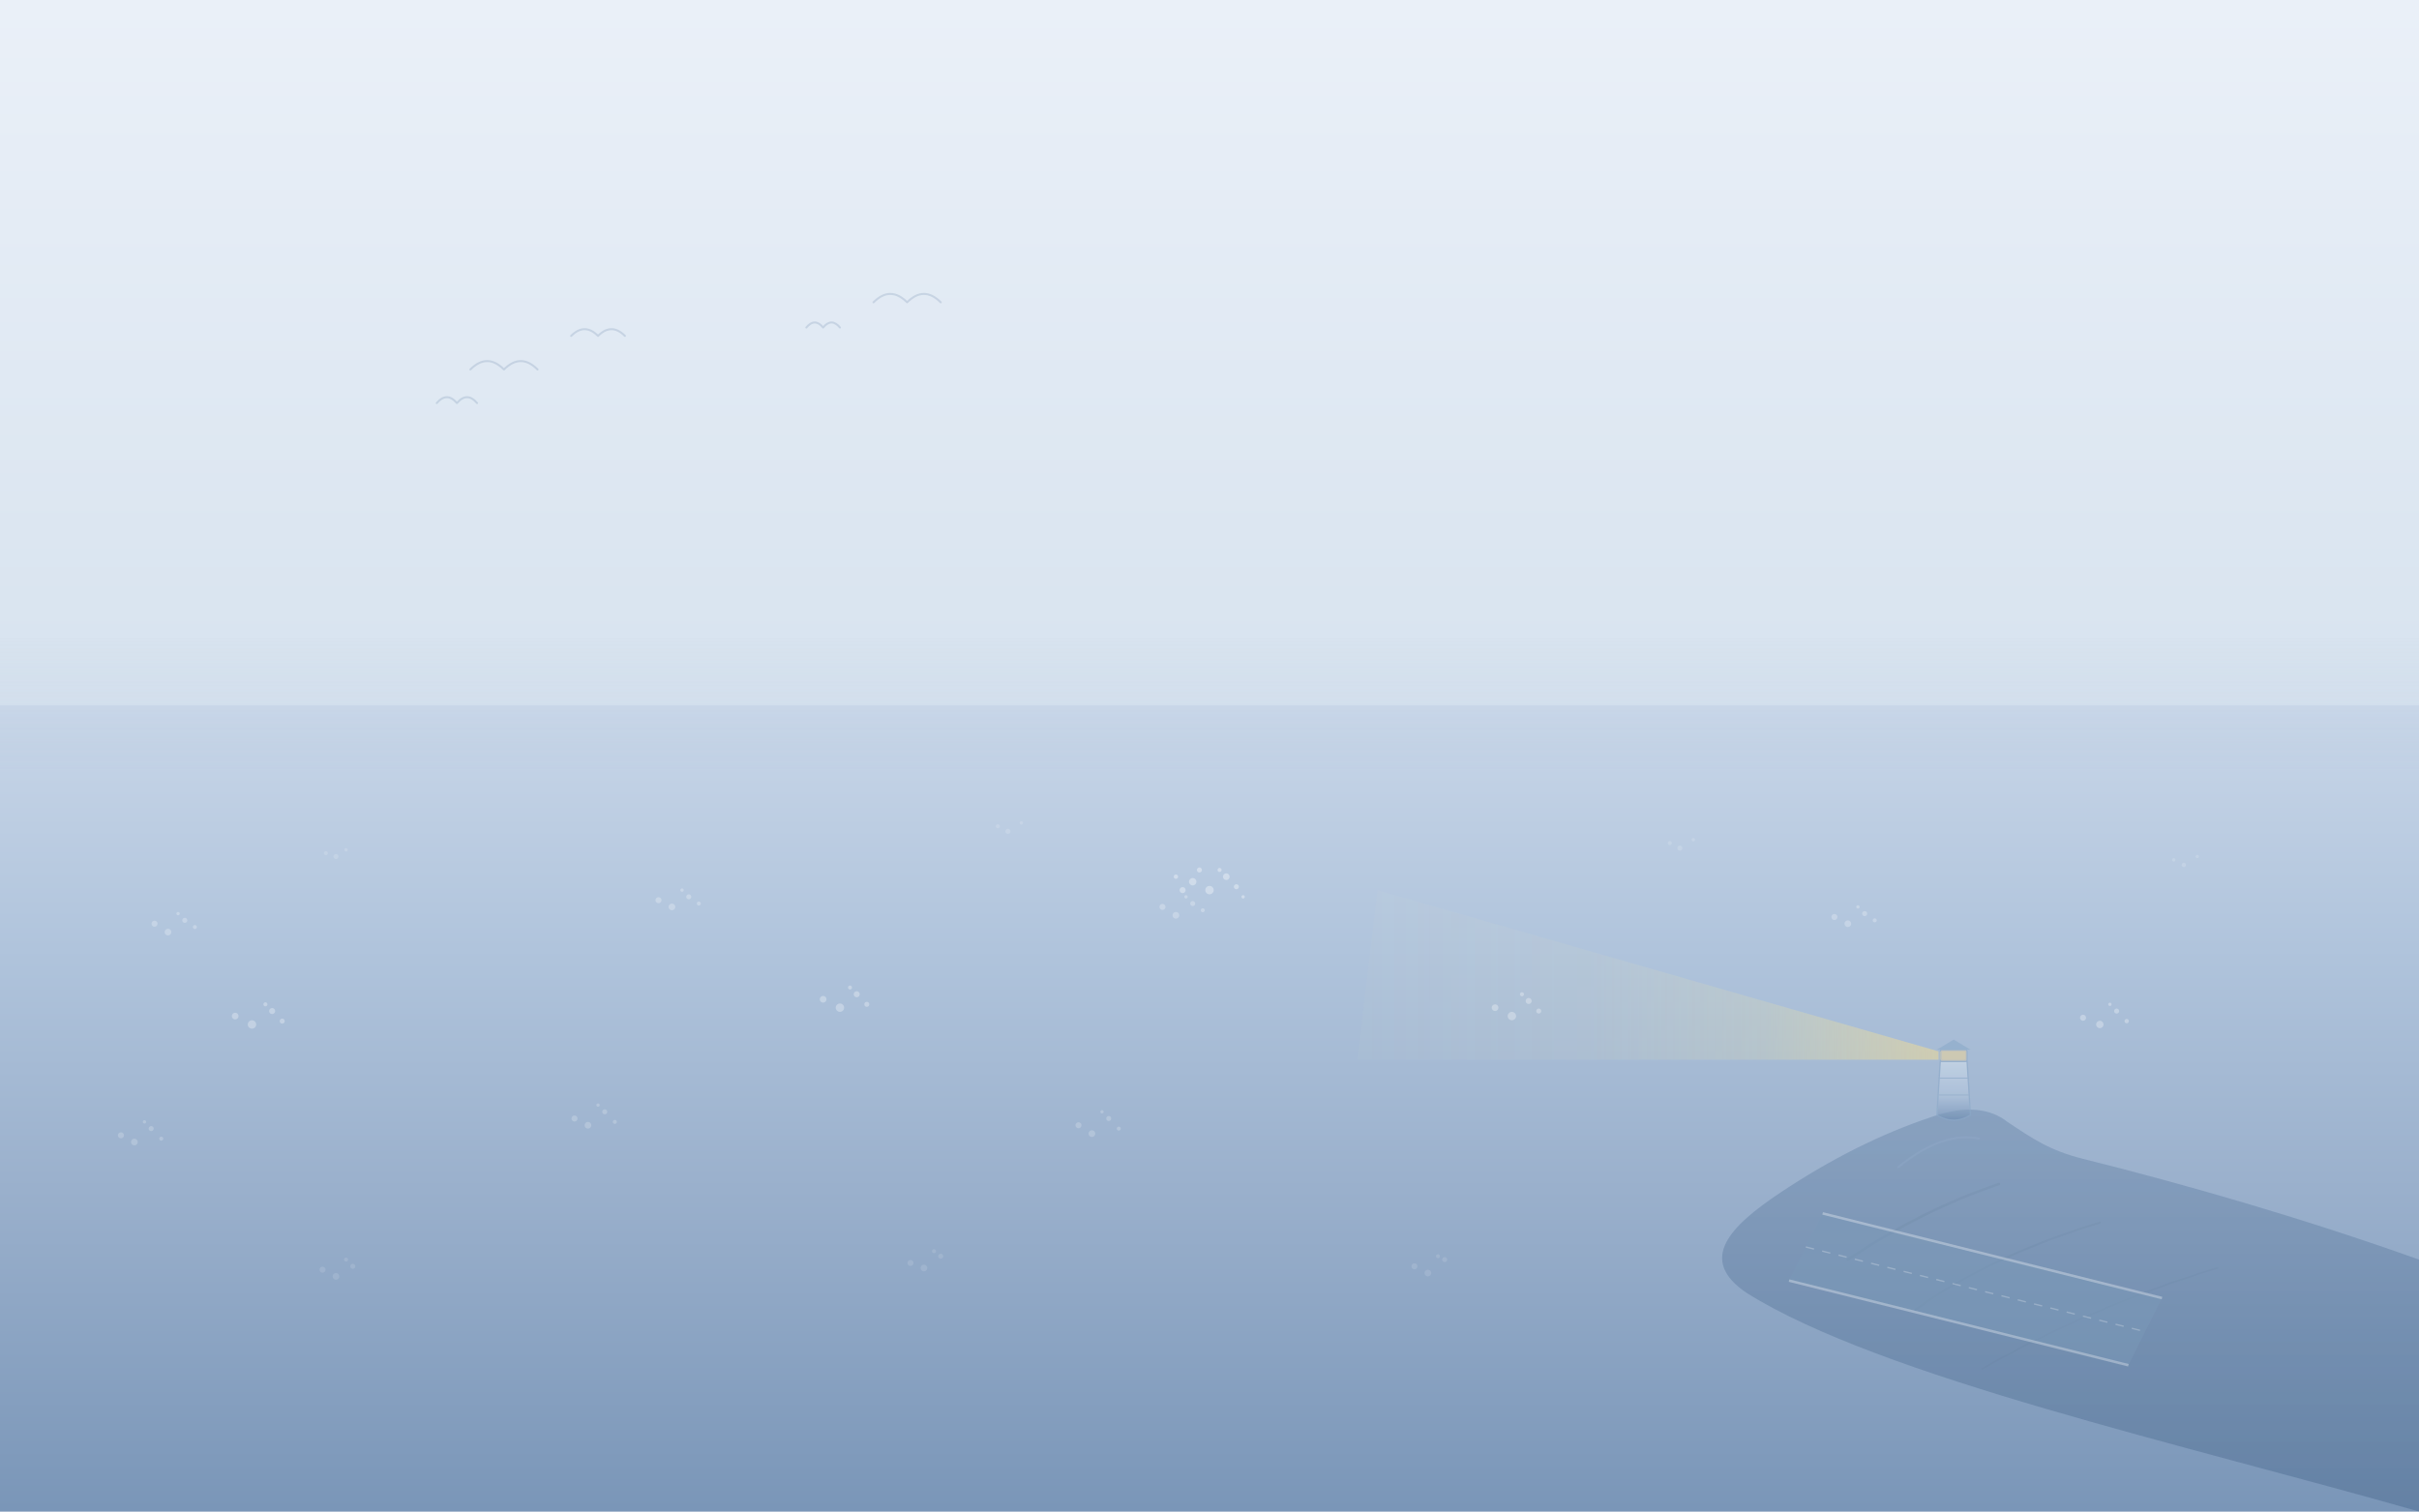
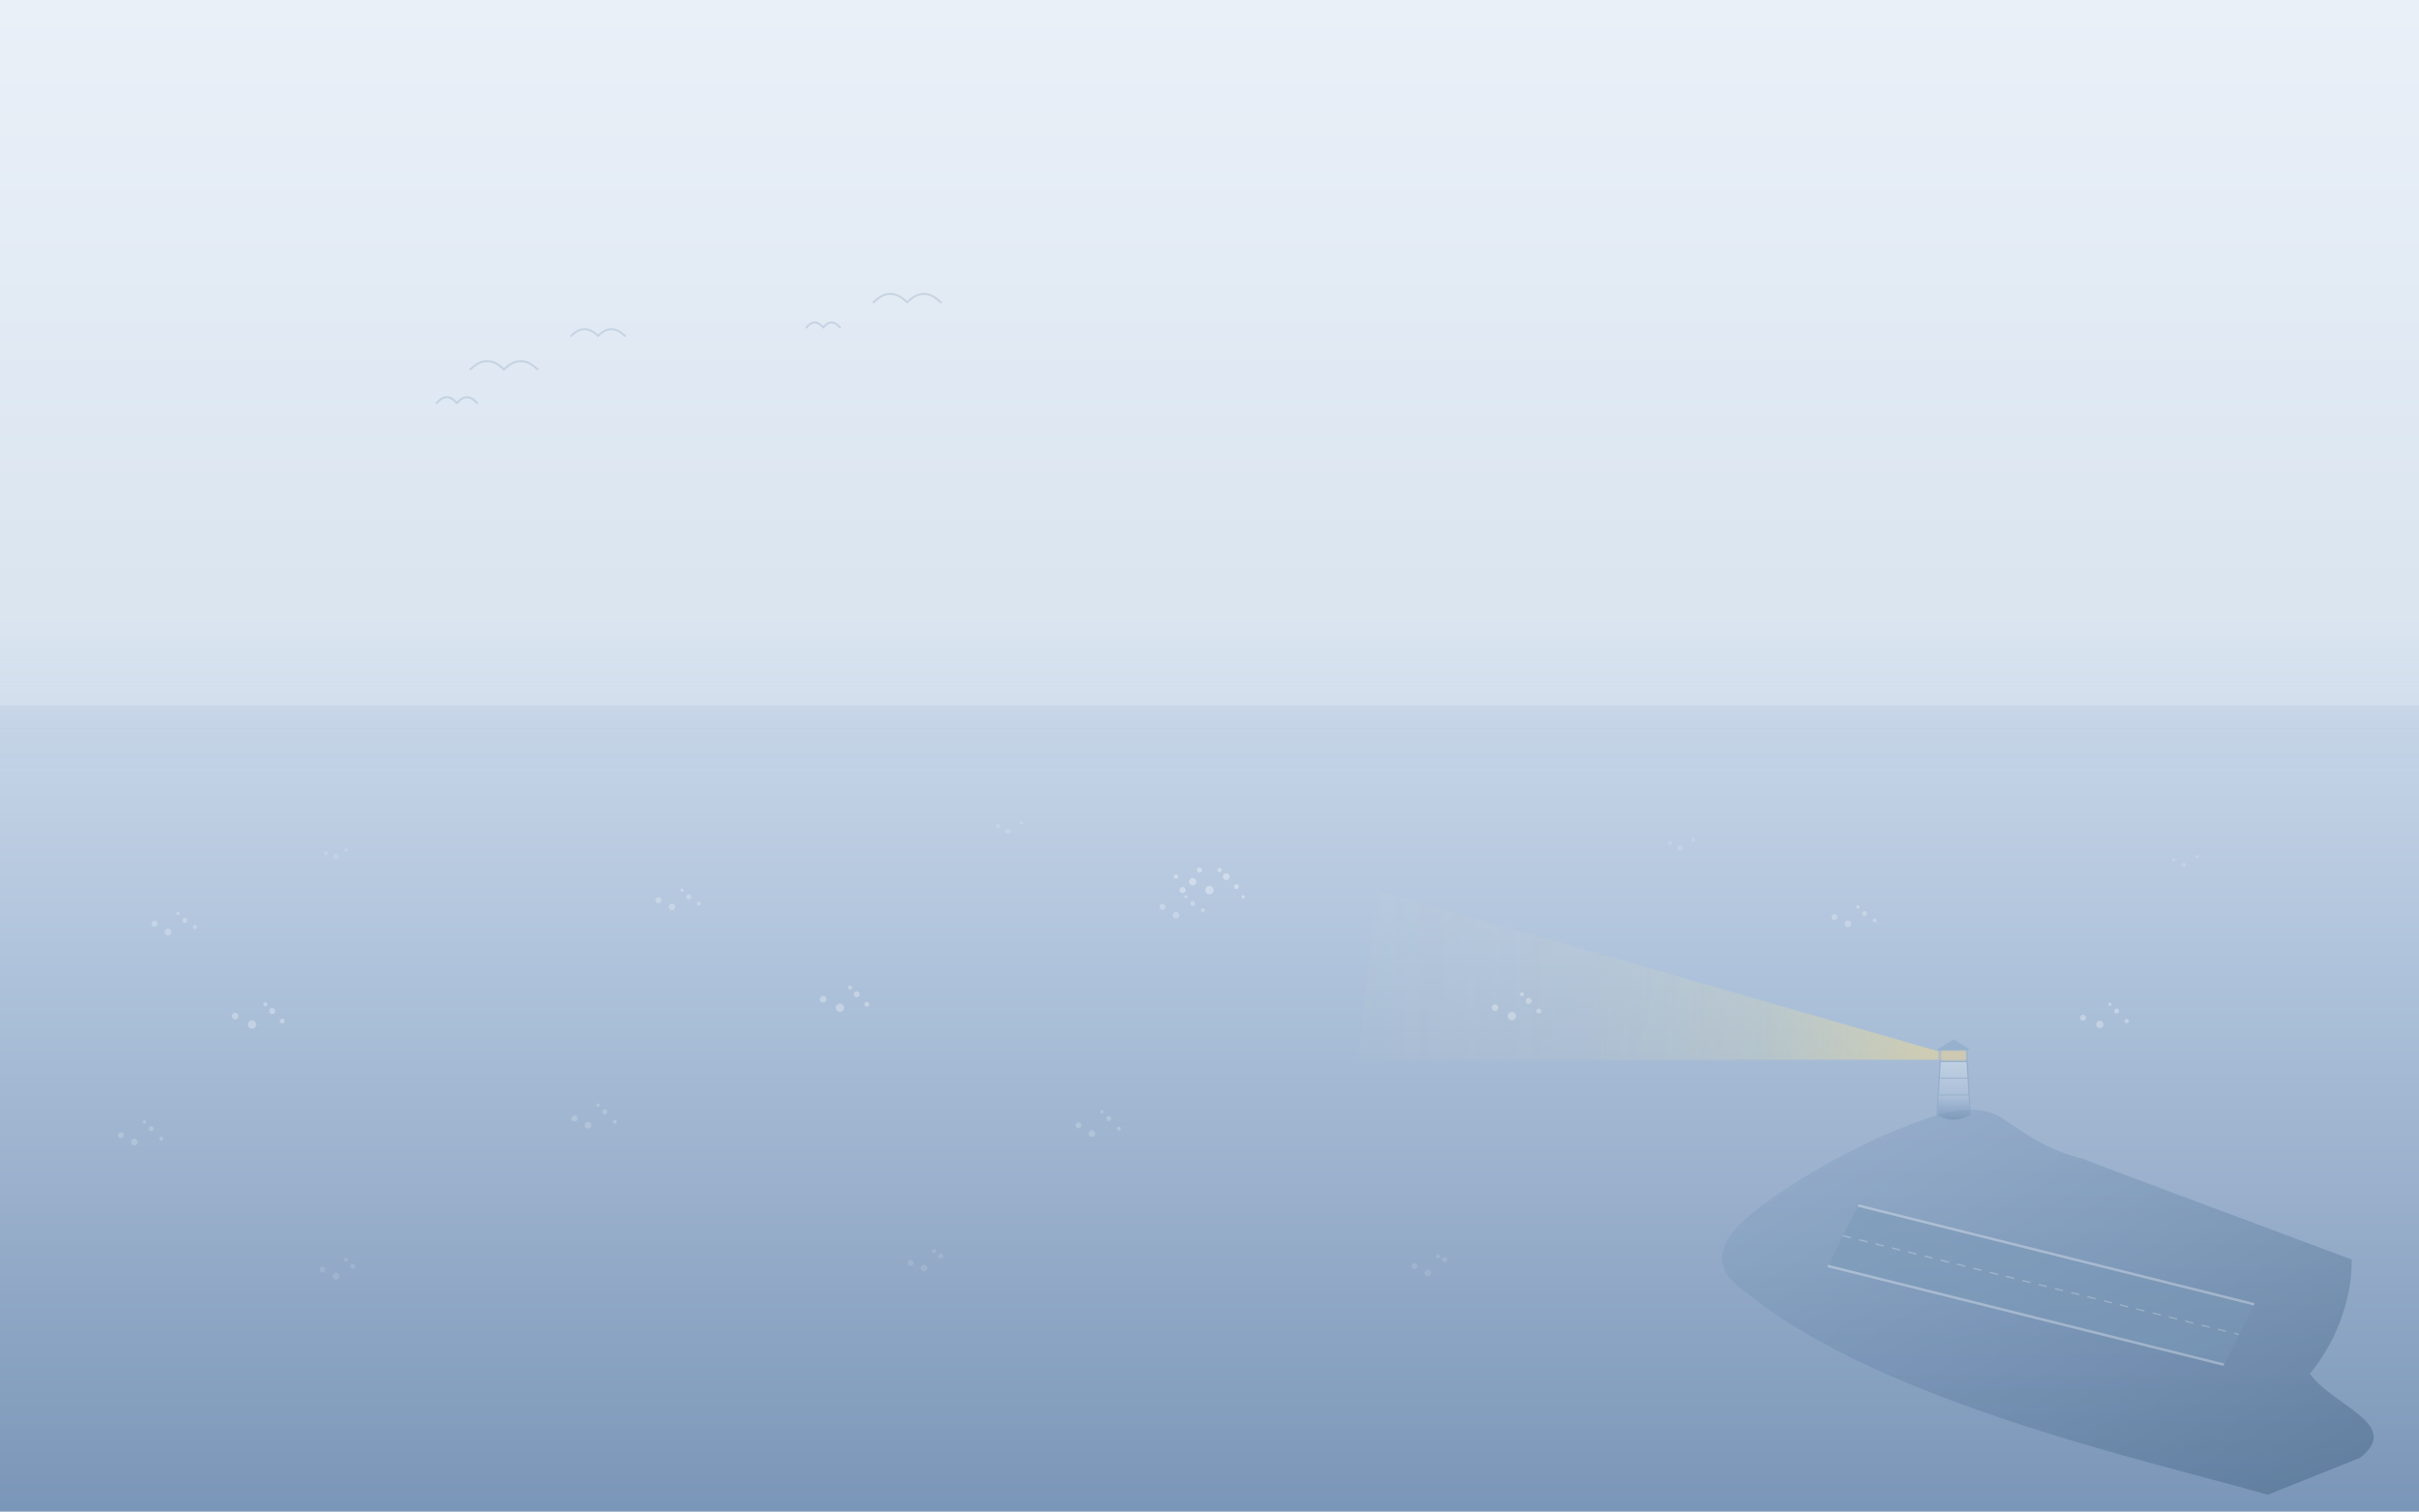
<svg xmlns="http://www.w3.org/2000/svg" viewBox="0 0 1440 900" width="1440" height="900">
  <linearGradient id="sky" x1="0" y1="0" x2="0" y2="1">
    <stop offset="0%" stop-color="#EAF0F8" />
    <stop offset="50%" stop-color="#D6E2EE" />
    <stop offset="100%" stop-color="#C8D6E8" />
  </linearGradient>
  <rect width="1440" height="900" fill="url(#sky)" />
  <linearGradient id="sea" x1="0" y1="0" x2="0" y2="1">
    <stop offset="0%" stop-color="#C8D6E8" />
    <stop offset="30%" stop-color="#B0C4DC" />
    <stop offset="60%" stop-color="#9AB0CC" />
    <stop offset="100%" stop-color="#7A96B8" />
  </linearGradient>
  <rect x="0" y="420" width="1440" height="480" fill="url(#sea)" />
  <linearGradient id="merge" x1="0" y1="0" x2="0" y2="1">
    <stop offset="0%" stop-color="#D6E2EE" stop-opacity="0.5" />
    <stop offset="50%" stop-color="#C8D6E8" stop-opacity="0.3" />
    <stop offset="100%" stop-color="#B0C4DC" stop-opacity="0" />
  </linearGradient>
  <rect x="0" y="380" width="1440" height="80" fill="url(#merge)" />
  <g fill="none" stroke="#5A7AA0" stroke-width="1.2" stroke-linecap="round" stroke-linejoin="round" opacity="0.20">
    <path d="M280,220 Q290,210 300,220 Q310,210 320,220" />
    <path d="M340,200 Q348,192 356,200 Q364,192 372,200" />
    <path d="M260,240 Q266,233 272,240 Q278,233 284,240" />
    <path d="M520,180 Q530,170 540,180 Q550,170 560,180" />
    <path d="M480,195 Q485,189 490,195 Q495,189 500,195" />
  </g>
  <g opacity="0.35">
-     <linearGradient id="islandGrad" x1="0" y1="0" x2="0" y2="1">
-       <stop offset="0%" stop-color="#5A7AA0" />
-       <stop offset="100%" stop-color="#3A5A80" />
+     <linearGradient id="islandGrad" x1="0" y1="0" x2="1" y2="1">
+       <stop offset="0%" stop-color="#8AA8C8" />
+       <stop offset="50%" stop-color="#5A7AA0" />
+       <stop offset="100%" stop-color="#2A4A6A" />
    </linearGradient>
-     <path d="M1440,900              C1300,860 1120,820 1040,770              C1010,750 1030,730 1060,710              C1090,690 1120,675 1150,665              C1170,658 1185,660 1195,668              C1210,678 1220,685 1240,690              C1300,705 1370,725 1440,750              L1440,900 Z" fill="url(#islandGrad)" />
-     <path d="M1100,750 C1130,730 1160,715 1190,705" fill="none" stroke="#2E4E70" stroke-width="1.5" stroke-linecap="round" opacity="0.40" />
-     <path d="M1140,780 C1170,758 1210,740 1250,728" fill="none" stroke="#2E4E70" stroke-width="1.2" stroke-linecap="round" opacity="0.35" />
-     <path d="M1180,815 C1220,792 1270,770 1320,755" fill="none" stroke="#2E4E70" stroke-width="1" stroke-linecap="round" opacity="0.30" />
-     <path d="M1130,695 C1148,680 1165,675 1178,678" fill="none" stroke="#7A9AC0" stroke-width="1.2" stroke-linecap="round" opacity="0.35" />
+     <path d="M1350,890              C1280,870 1120,835 1040,770              C1010,750 1030,730 1060,710              C1090,690 1120,675 1150,665              C1170,658 1185,660 1195,668              C1210,678 1220,685 1240,690              C1260,698 1320,720 1400,750              C1400,775 1390,800 1375,818              C1390,838 1430,848 1405,868              C1380,878 1365,884 1350,890              Z" fill="url(#islandGrad)" />
  </g>
  <g opacity="0.45">
-     <path d="M1085,722.5 L1065,762.5 L1267,812.9 L1287,772.9 Z" fill="#7A9AB8" />
-     <line x1="1085" y1="722.5" x2="1287" y2="772.9" stroke="#FFFFFF" stroke-width="1.5" opacity="0.70" />
-     <line x1="1065" y1="762.5" x2="1267" y2="812.9" stroke="#FFFFFF" stroke-width="1.5" opacity="0.70" />
-     <line x1="1075" y1="742.5" x2="1277" y2="792.9" stroke="#FFFFFF" stroke-width="0.8" stroke-dasharray="5,5" opacity="0.55" />
+     <path d="M1106.1,717.8 L1088.1,753.8 L1323.9,812.6 L1341.9,776.6 Z" fill="#7A9AB8" />
+     <line x1="1106.1" y1="717.8" x2="1341.9" y2="776.6" stroke="#FFFFFF" stroke-width="1.5" opacity="0.70" />
+     <line x1="1088.1" y1="753.8" x2="1323.9" y2="812.6" stroke="#FFFFFF" stroke-width="1.5" opacity="0.70" />
+     <line x1="1097.1" y1="735.8" x2="1332.9" y2="794.6" stroke="#FFFFFF" stroke-width="0.8" stroke-dasharray="5,5" opacity="0.55" />
  </g>
  <g opacity="0.56">
    <linearGradient id="towerGrad" x1="0" y1="0" x2="0" y2="1">
      <stop offset="0%" stop-color="#D6E2EE" />
      <stop offset="60%" stop-color="#B0C4DC" />
      <stop offset="100%" stop-color="#6A8AB0" />
    </linearGradient>
    <path d="M1153,664 Q1163,670 1173,664 L1171,632 L1155,632 Z" fill="url(#towerGrad)" stroke="#8AA8C8" stroke-width="0.8" />
    <line x1="1154" y1="652" x2="1172" y2="652" stroke="#8AA8C8" stroke-width="0.5" />
    <line x1="1154" y1="642" x2="1172" y2="642" stroke="#8AA8C8" stroke-width="0.5" />
    <rect x="1155" y="625" width="16" height="7" rx="1" fill="#D6C8A8" stroke="#8AA8C8" stroke-width="0.7" />
    <rect x="1156" y="626" width="14" height="5" rx="0.8" fill="#FFE088" opacity="0.50" />
    <path d="M1153,625 L1163,619 L1173,625 Z" fill="#8AA8C8" />
    <line x1="1155" y1="626" x2="1155" y2="631" stroke="#FFE088" stroke-width="0.8" opacity="0.50" />
    <linearGradient id="beamFade" x1="1" y1="0" x2="0" y2="0">
      <stop offset="0%" stop-color="#FFE088" stop-opacity="0.82" />
      <stop offset="30%" stop-color="#FFEE99" stop-opacity="0.30" />
      <stop offset="60%" stop-color="#FFEEAA" stop-opacity="0.12" />
      <stop offset="100%" stop-color="#FFEEBB" stop-opacity="0.04" />
    </linearGradient>
    <g opacity="1">
      <animateTransform attributeName="transform" type="rotate" values="-5 1154 630; 5 1154 630; -5 1154 630" keyTimes="0; 0.5; 1" dur="6s" repeatCount="indefinite" />
      <path d="M1154,626 L820,530 L808,631 L1154,631 Z" fill="url(#beamFade)" />
    </g>
  </g>
  <g fill="#FFFFFF">
    <g opacity="0.15">
      <circle cx="200" cy="510" r="1.5" />
      <circle cx="206" cy="506" r="1" />
      <circle cx="194" cy="508" r="1.2" />
      <circle cx="600" cy="495" r="1.5" />
      <circle cx="608" cy="490" r="1" />
      <circle cx="594" cy="492" r="1.2" />
      <circle cx="1000" cy="505" r="1.5" />
      <circle cx="1008" cy="500" r="1" />
      <circle cx="994" cy="502" r="1.2" />
      <circle cx="1300" cy="515" r="1.3" />
      <circle cx="1308" cy="510" r="1" />
      <circle cx="1294" cy="512" r="1" />
    </g>
    <g opacity="0.25">
      <circle cx="100" cy="555" r="2" />
      <circle cx="110" cy="548" r="1.5" />
      <circle cx="92" cy="550" r="1.8" />
      <circle cx="106" cy="544" r="1" />
      <circle cx="116" cy="552" r="1.2" />
      <circle cx="400" cy="540" r="2" />
      <circle cx="410" cy="534" r="1.5" />
      <circle cx="392" cy="536" r="1.8" />
      <circle cx="406" cy="530" r="1" />
      <circle cx="416" cy="538" r="1.2" />
      <circle cx="700" cy="545" r="2" />
      <circle cx="710" cy="538" r="1.5" />
      <circle cx="692" cy="540" r="1.8" />
      <circle cx="706" cy="534" r="1" />
      <circle cx="716" cy="542" r="1.2" />
      <circle cx="1100" cy="550" r="2" />
      <circle cx="1110" cy="544" r="1.5" />
      <circle cx="1092" cy="546" r="1.8" />
      <circle cx="1106" cy="540" r="1" />
      <circle cx="1116" cy="548" r="1.2" />
    </g>
    <g opacity="0.35">
      <circle cx="720" cy="530" r="2.5" />
      <circle cx="730" cy="522" r="2" />
      <circle cx="710" cy="525" r="2.2" />
      <circle cx="736" cy="528" r="1.5" />
      <circle cx="704" cy="530" r="1.8" />
      <circle cx="726" cy="518" r="1.2" />
      <circle cx="714" cy="518" r="1.5" />
      <circle cx="740" cy="534" r="1" />
      <circle cx="700" cy="522" r="1.3" />
    </g>
    <g opacity="0.30">
      <circle cx="150" cy="610" r="2.5" />
      <circle cx="162" cy="602" r="1.8" />
      <circle cx="140" cy="605" r="2" />
      <circle cx="158" cy="598" r="1.2" />
      <circle cx="168" cy="608" r="1.5" />
      <circle cx="500" cy="600" r="2.5" />
      <circle cx="510" cy="592" r="1.8" />
      <circle cx="490" cy="595" r="2" />
      <circle cx="506" cy="588" r="1.2" />
      <circle cx="516" cy="598" r="1.5" />
      <circle cx="900" cy="605" r="2.5">
        <animate attributeName="cy" values="605;590;605" dur="3s" repeatCount="indefinite" />
      </circle>
      <circle cx="910" cy="596" r="1.8">
        <animate attributeName="cy" values="596;582;596" dur="3.5s" repeatCount="indefinite" />
      </circle>
      <circle cx="890" cy="600" r="2">
        <animate attributeName="cy" values="600;586;600" dur="4s" repeatCount="indefinite" />
      </circle>
      <circle cx="906" cy="592" r="1.2">
        <animate attributeName="cy" values="592;580;592" dur="2.8s" repeatCount="indefinite" />
      </circle>
      <circle cx="916" cy="602" r="1.5">
        <animate attributeName="cy" values="602;588;602" dur="3.2s" repeatCount="indefinite" />
      </circle>
      <circle cx="1250" cy="610" r="2.2" />
      <circle cx="1260" cy="602" r="1.5" />
      <circle cx="1240" cy="606" r="1.8" />
      <circle cx="1256" cy="598" r="1" />
      <circle cx="1266" cy="608" r="1.3" />
    </g>
    <g opacity="0.20">
      <circle cx="80" cy="680" r="2" />
      <circle cx="90" cy="672" r="1.5" />
      <circle cx="72" cy="676" r="1.8" />
      <circle cx="86" cy="668" r="1" />
      <circle cx="96" cy="678" r="1.2" />
      <circle cx="350" cy="670" r="2" />
      <circle cx="360" cy="662" r="1.5" />
      <circle cx="342" cy="666" r="1.8" />
      <circle cx="356" cy="658" r="1" />
      <circle cx="366" cy="668" r="1.2" />
      <circle cx="650" cy="675" r="2" />
      <circle cx="660" cy="666" r="1.5" />
      <circle cx="642" cy="670" r="1.8" />
      <circle cx="656" cy="662" r="1" />
      <circle cx="666" cy="672" r="1.2" />
    </g>
    <g opacity="0.12">
      <circle cx="200" cy="760" r="2" />
      <circle cx="210" cy="754" r="1.5" />
      <circle cx="192" cy="756" r="1.8" />
      <circle cx="206" cy="750" r="1.2" />
      <circle cx="550" cy="755" r="2" />
      <circle cx="560" cy="748" r="1.5" />
      <circle cx="542" cy="752" r="1.8" />
      <circle cx="556" cy="745" r="1.2" />
      <circle cx="850" cy="758" r="2" />
      <circle cx="860" cy="750" r="1.5" />
      <circle cx="842" cy="754" r="1.8" />
      <circle cx="856" cy="748" r="1.2" />
    </g>
  </g>
</svg>
